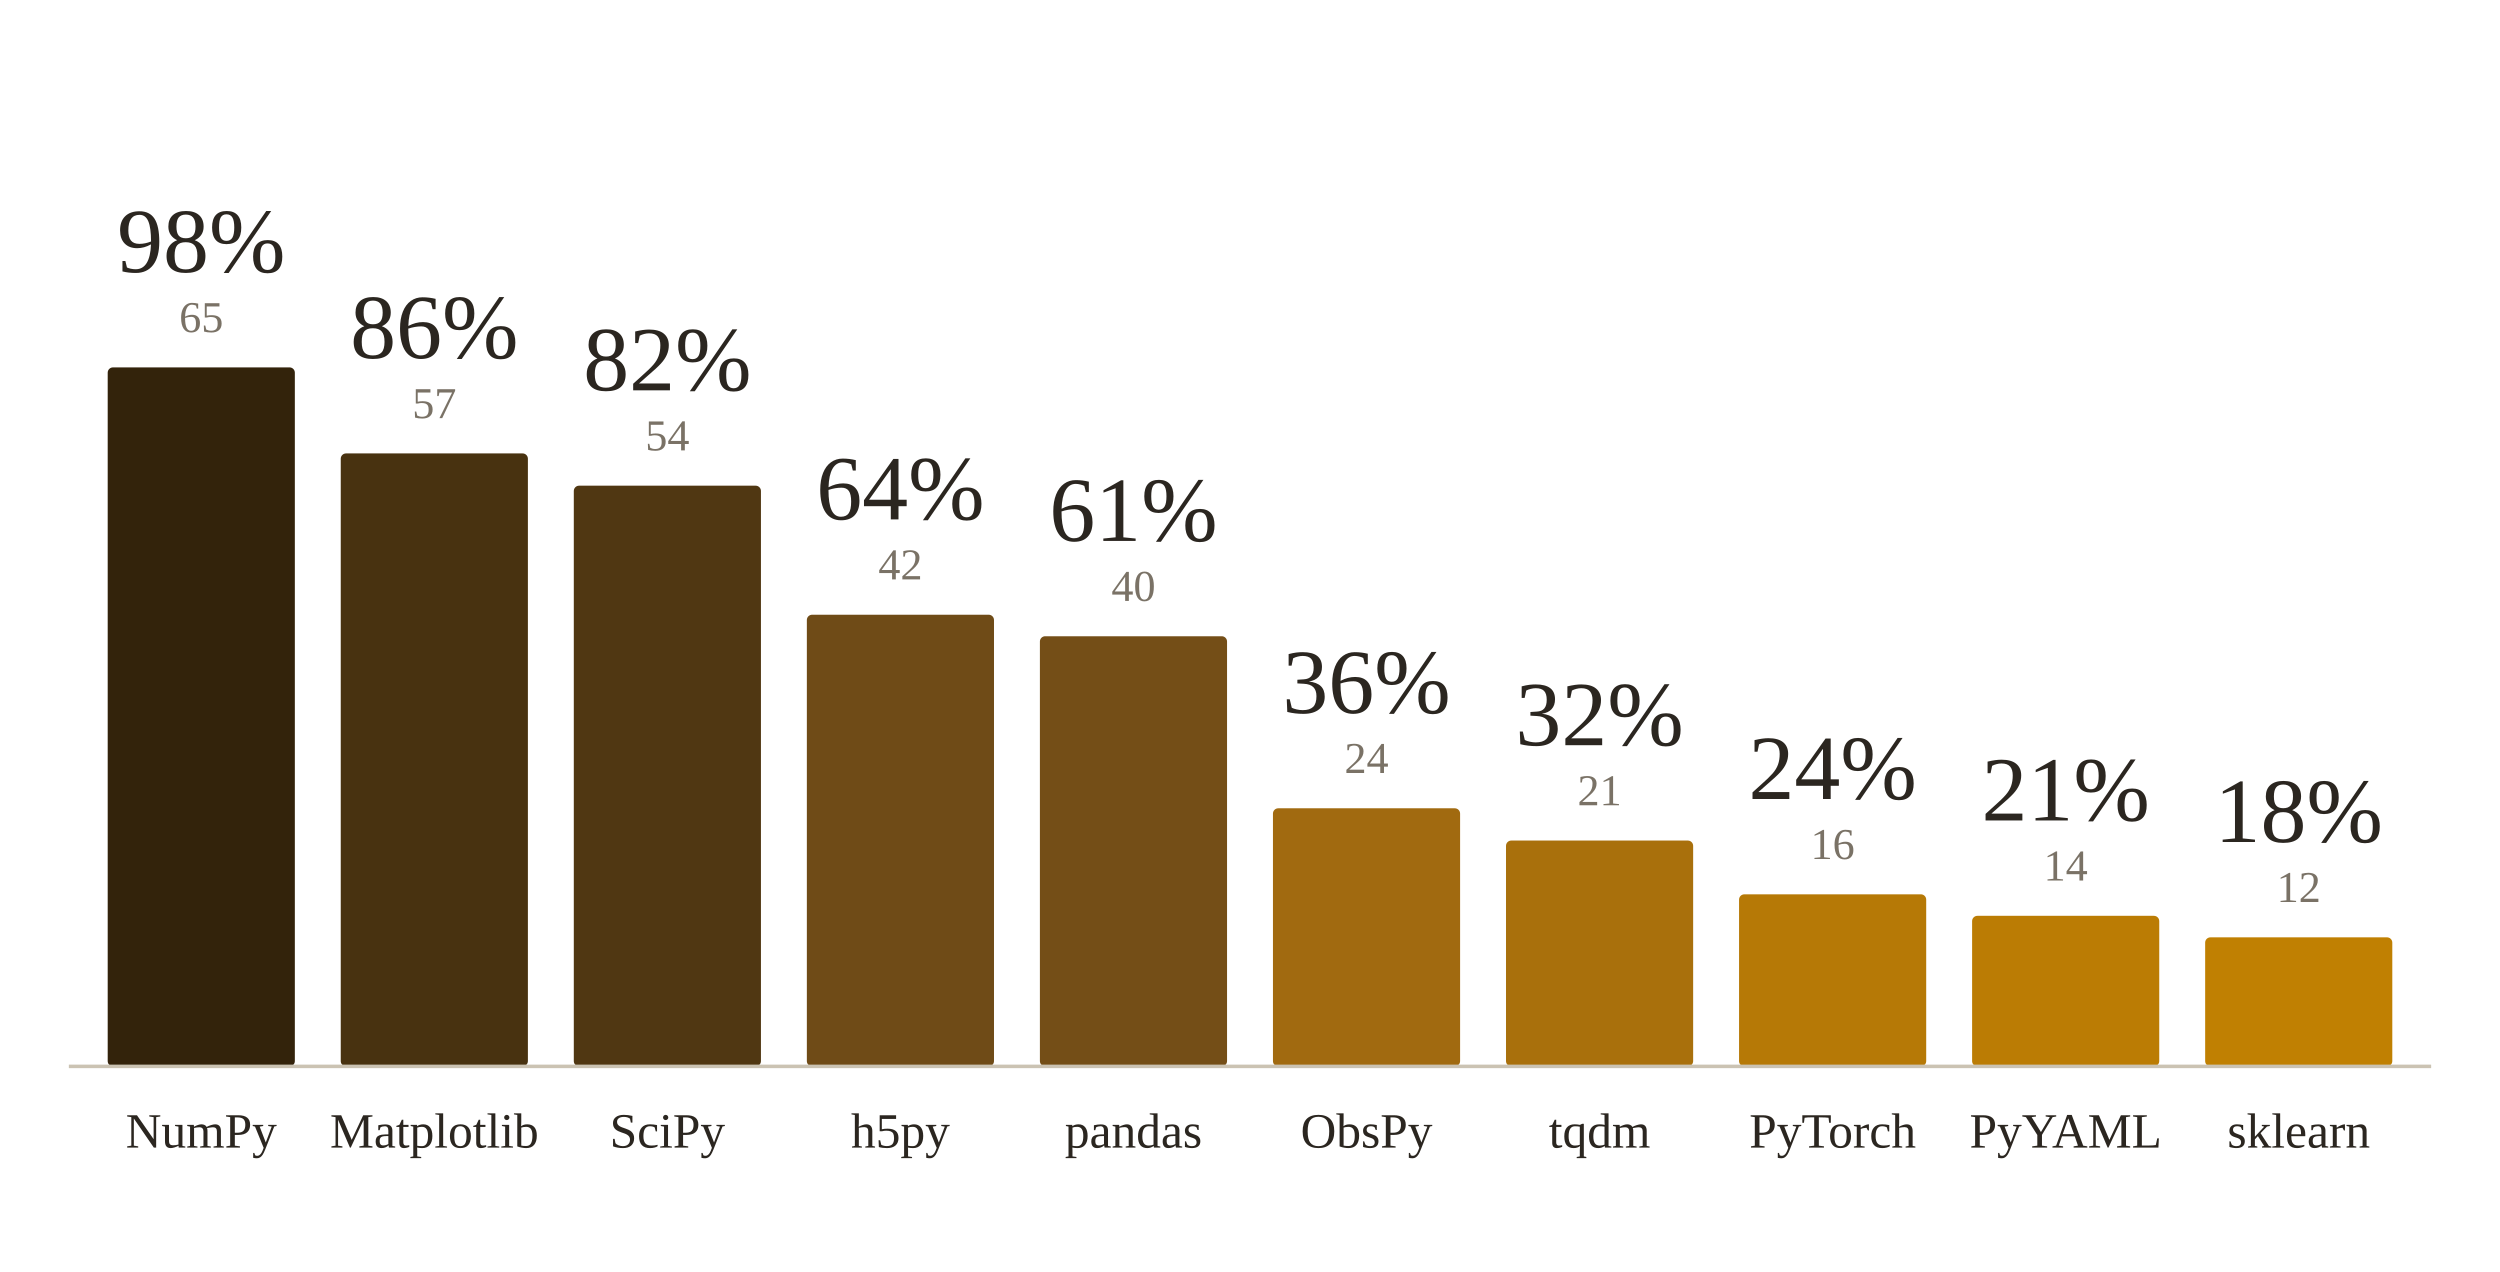
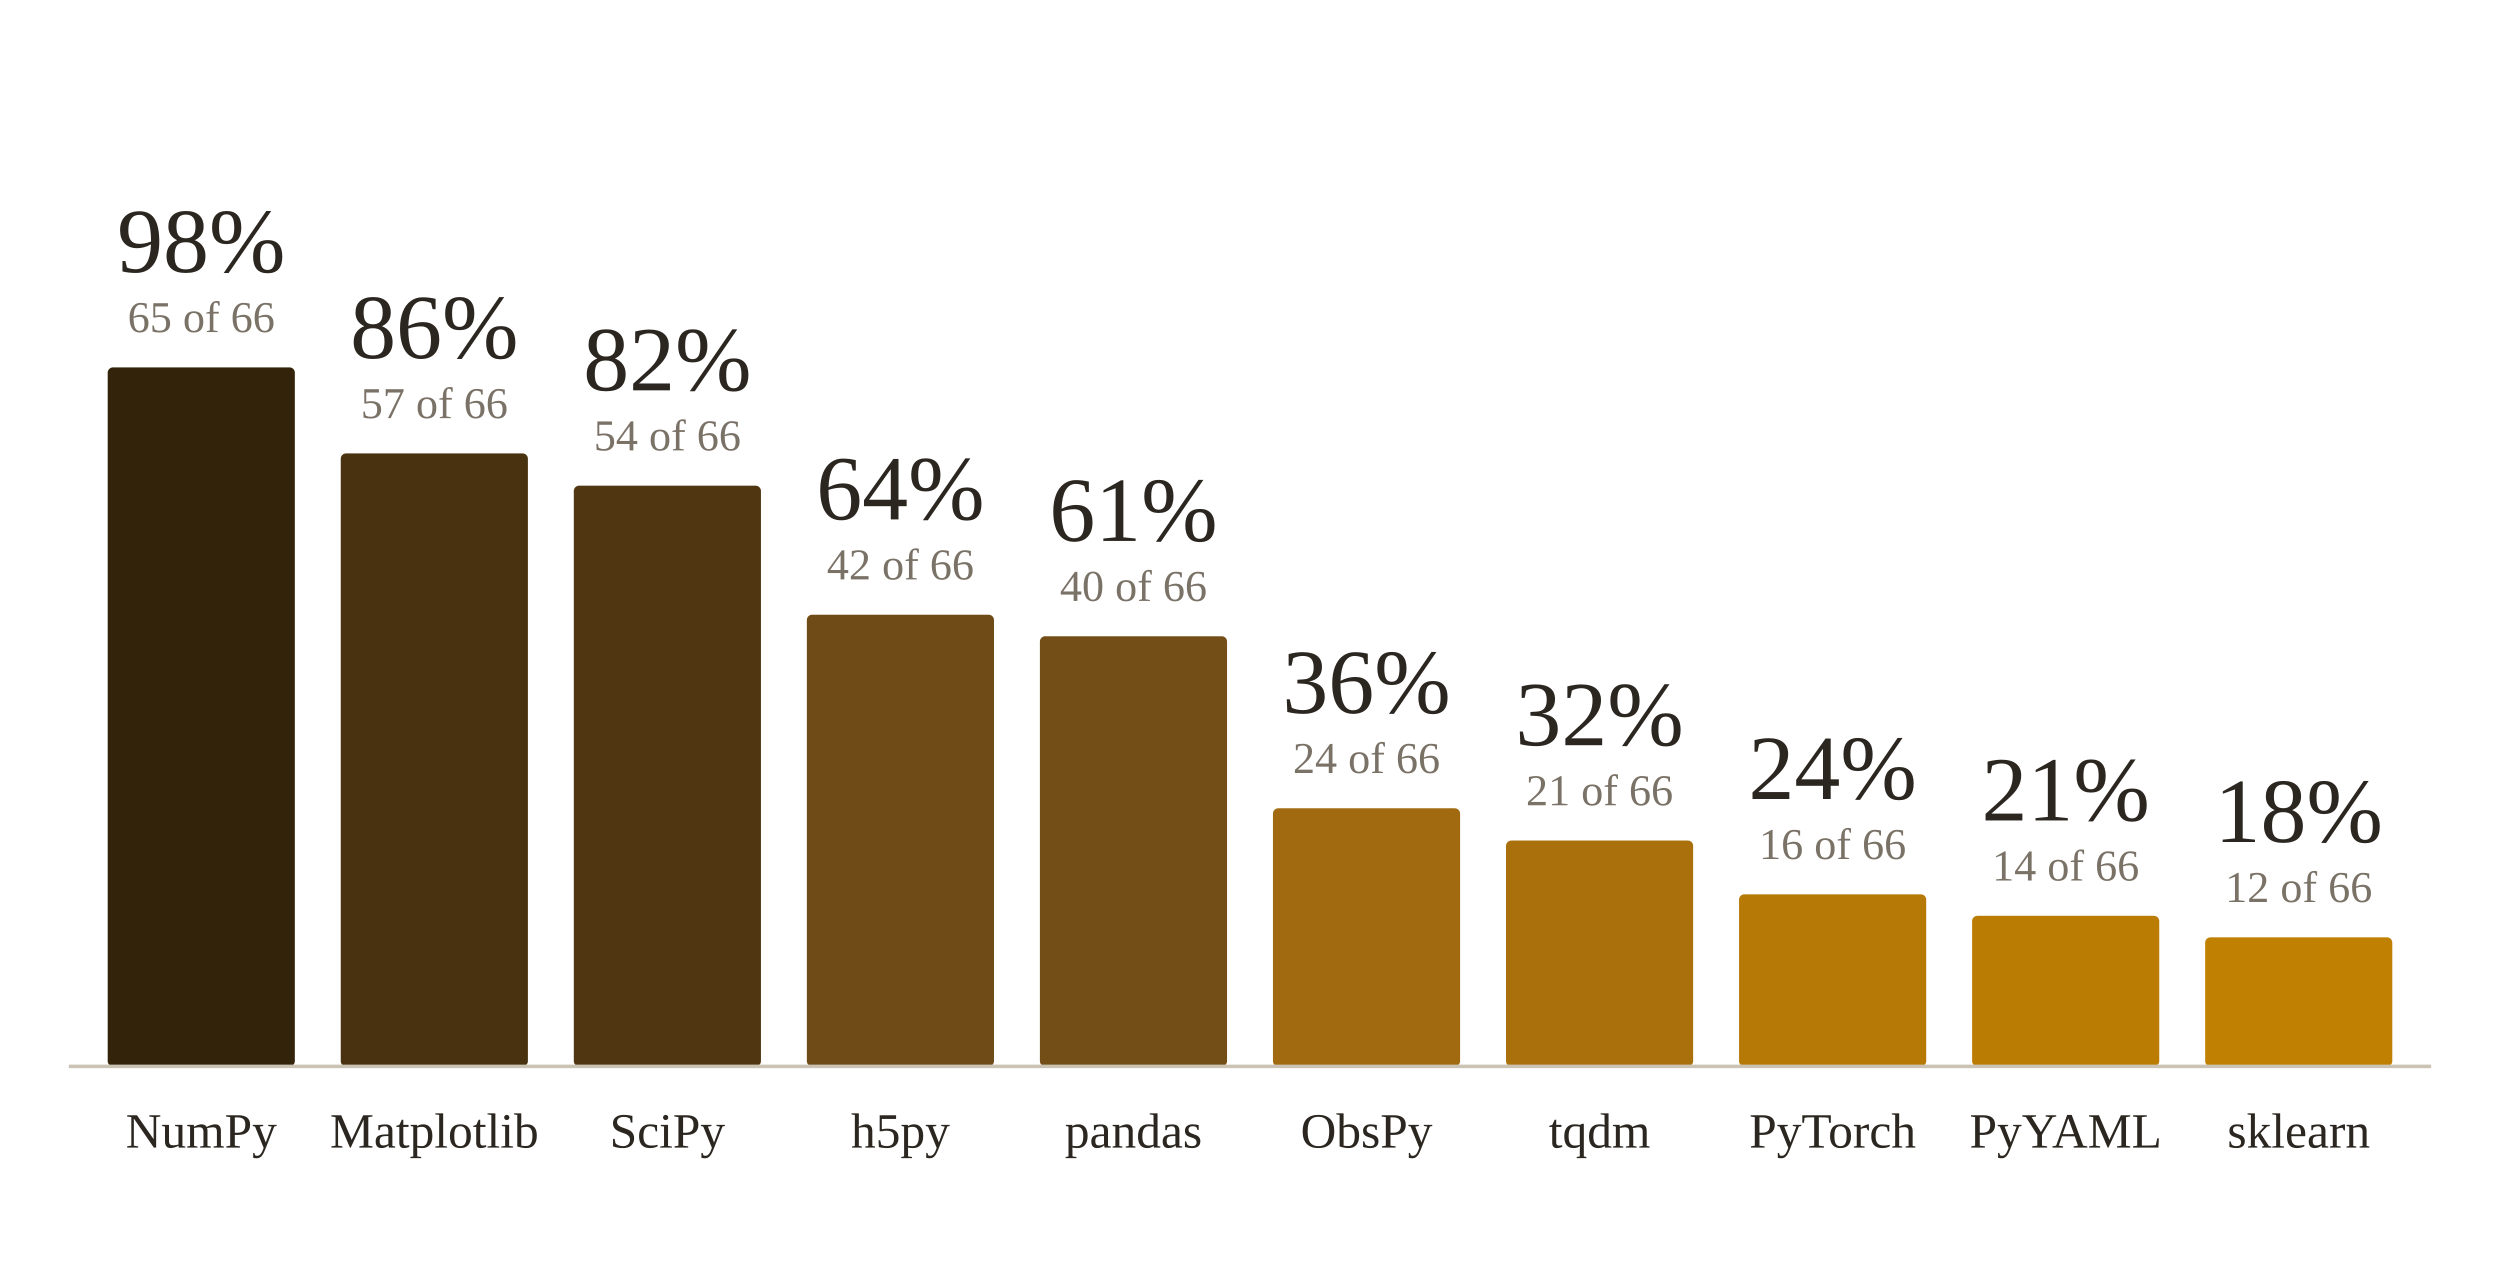
<svg xmlns="http://www.w3.org/2000/svg" version="1.1" width="1416" height="720" viewBox="0 0 1416 720">
  <g font-family="Georgia, 'Times New Roman', serif" text-anchor="middle">
    <rect x="61" y="208.091" width="106" height="395.909" rx="3" fill="#33230b" />
    <text x="114" y="154.091" font-size="52" fill="#2b2620" text-anchor="middle">98%</text>
-     <text x="114" y="188.091" font-size="25" fill="#7a7266" text-anchor="middle">65</text>
+     <text x="114" y="188.091" font-size="25" fill="#7a7266" text-anchor="middle">65 of 66</text>
    <text x="114" y="650" font-size="28" fill="#2b2620" text-anchor="middle">NumPy</text>
    <rect x="193" y="256.818" width="106" height="347.182" rx="3" fill="#483210" />
    <text x="246" y="202.818" font-size="52" fill="#2b2620" text-anchor="middle">86%</text>
-     <text x="246" y="236.818" font-size="25" fill="#7a7266" text-anchor="middle">57</text>
+     <text x="246" y="236.818" font-size="25" fill="#7a7266" text-anchor="middle">57 of 66</text>
    <text x="246" y="650" font-size="28" fill="#2b2620" text-anchor="middle">Matplotlib</text>
    <rect x="325" y="275.091" width="106" height="328.909" rx="3" fill="#503712" />
    <text x="378" y="221.091" font-size="52" fill="#2b2620" text-anchor="middle">82%</text>
-     <text x="378" y="255.091" font-size="25" fill="#7a7266" text-anchor="middle">54</text>
+     <text x="378" y="255.091" font-size="25" fill="#7a7266" text-anchor="middle">54 of 66</text>
    <text x="378" y="650" font-size="28" fill="#2b2620" text-anchor="middle">SciPy</text>
    <rect x="457" y="348.182" width="106" height="255.818" rx="3" fill="#6f4b17" />
    <text x="510" y="294.182" font-size="52" fill="#2b2620" text-anchor="middle">64%</text>
-     <text x="510" y="328.182" font-size="25" fill="#7a7266" text-anchor="middle">42</text>
+     <text x="510" y="328.182" font-size="25" fill="#7a7266" text-anchor="middle">42 of 66</text>
    <text x="510" y="650" font-size="28" fill="#2b2620" text-anchor="middle">h5py</text>
    <rect x="589" y="360.364" width="106" height="243.636" rx="3" fill="#744e17" />
    <text x="642" y="306.364" font-size="52" fill="#2b2620" text-anchor="middle">61%</text>
-     <text x="642" y="340.364" font-size="25" fill="#7a7266" text-anchor="middle">40</text>
+     <text x="642" y="340.364" font-size="25" fill="#7a7266" text-anchor="middle">40 of 66</text>
    <text x="642" y="650" font-size="28" fill="#2b2620" text-anchor="middle">pandas</text>
    <rect x="721" y="457.818" width="106" height="146.182" rx="3" fill="#a16a10" />
    <text x="774" y="403.818" font-size="52" fill="#2b2620" text-anchor="middle">36%</text>
-     <text x="774" y="437.818" font-size="25" fill="#7a7266" text-anchor="middle">24</text>
+     <text x="774" y="437.818" font-size="25" fill="#7a7266" text-anchor="middle">24 of 66</text>
    <text x="774" y="650" font-size="28" fill="#2b2620" text-anchor="middle">ObsPy</text>
    <rect x="853" y="476.091" width="106" height="127.909" rx="3" fill="#a9700c" />
    <text x="906" y="422.091" font-size="52" fill="#2b2620" text-anchor="middle">32%</text>
-     <text x="906" y="456.091" font-size="25" fill="#7a7266" text-anchor="middle">21</text>
+     <text x="906" y="456.091" font-size="25" fill="#7a7266" text-anchor="middle">21 of 66</text>
    <text x="906" y="650" font-size="28" fill="#2b2620" text-anchor="middle">tqdm</text>
    <rect x="985" y="506.545" width="106" height="97.454" rx="3" fill="#b67906" />
    <text x="1038" y="452.545" font-size="52" fill="#2b2620" text-anchor="middle">24%</text>
-     <text x="1038" y="486.545" font-size="25" fill="#7a7266" text-anchor="middle">16</text>
+     <text x="1038" y="486.545" font-size="25" fill="#7a7266" text-anchor="middle">16 of 66</text>
    <text x="1038" y="650" font-size="28" fill="#2b2620" text-anchor="middle">PyTorch</text>
    <rect x="1117" y="518.727" width="106" height="85.273" rx="3" fill="#bb7c04" />
    <text x="1170" y="464.727" font-size="52" fill="#2b2620" text-anchor="middle">21%</text>
-     <text x="1170" y="498.727" font-size="25" fill="#7a7266" text-anchor="middle">14</text>
+     <text x="1170" y="498.727" font-size="25" fill="#7a7266" text-anchor="middle">14 of 66</text>
    <text x="1170" y="650" font-size="28" fill="#2b2620" text-anchor="middle">PyYAML</text>
    <rect x="1249" y="530.909" width="106" height="73.091" rx="3" fill="#c08002" />
    <text x="1302" y="476.909" font-size="52" fill="#2b2620" text-anchor="middle">18%</text>
-     <text x="1302" y="510.909" font-size="25" fill="#7a7266" text-anchor="middle">12</text>
+     <text x="1302" y="510.909" font-size="25" fill="#7a7266" text-anchor="middle">12 of 66</text>
    <text x="1302" y="650" font-size="28" fill="#2b2620" text-anchor="middle">sklearn</text>
    <path d="M 39,604 L 1377,604" stroke="#cbc3b3" stroke-width="2" fill="none" />
  </g>
</svg>
